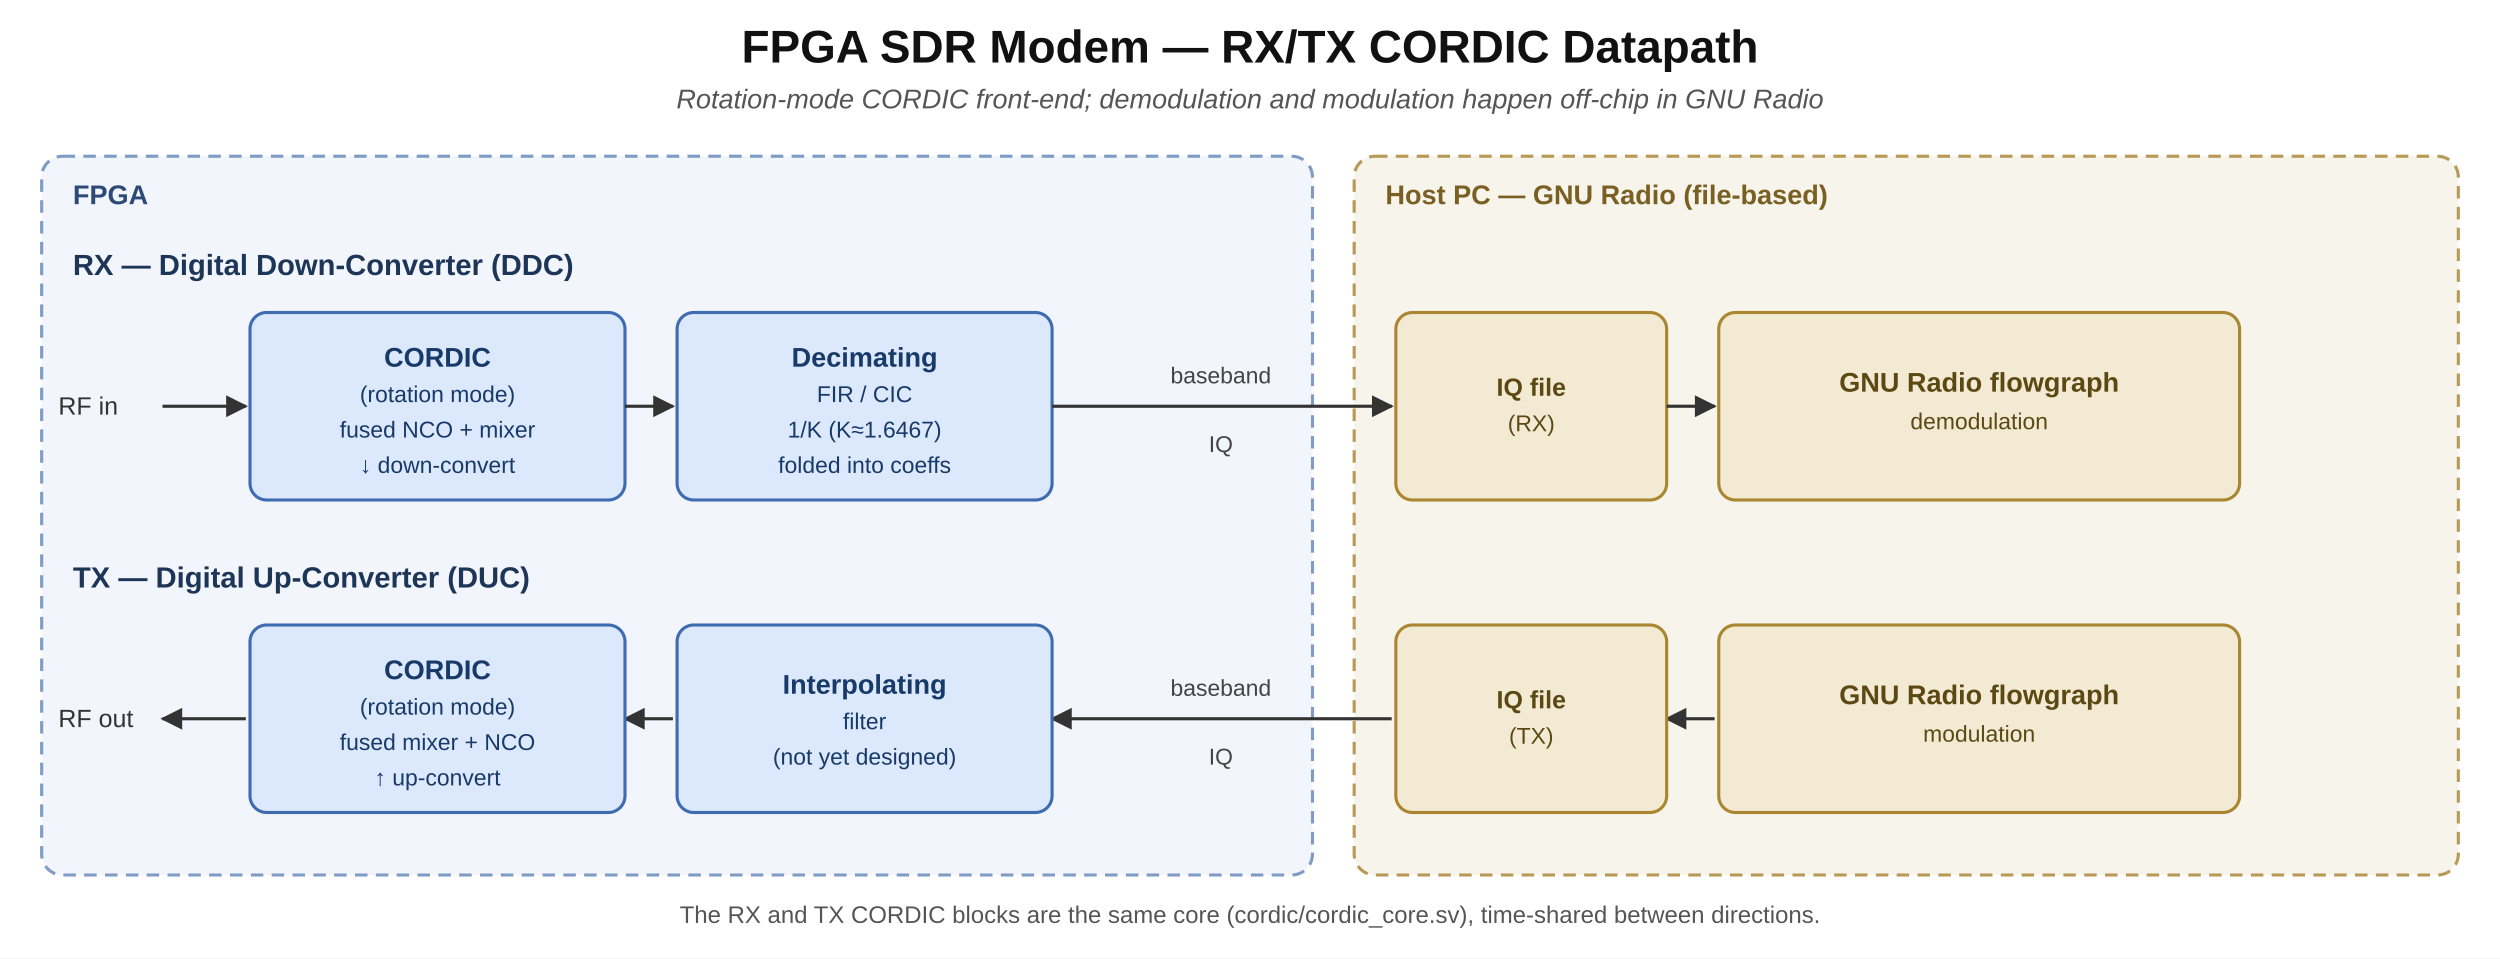
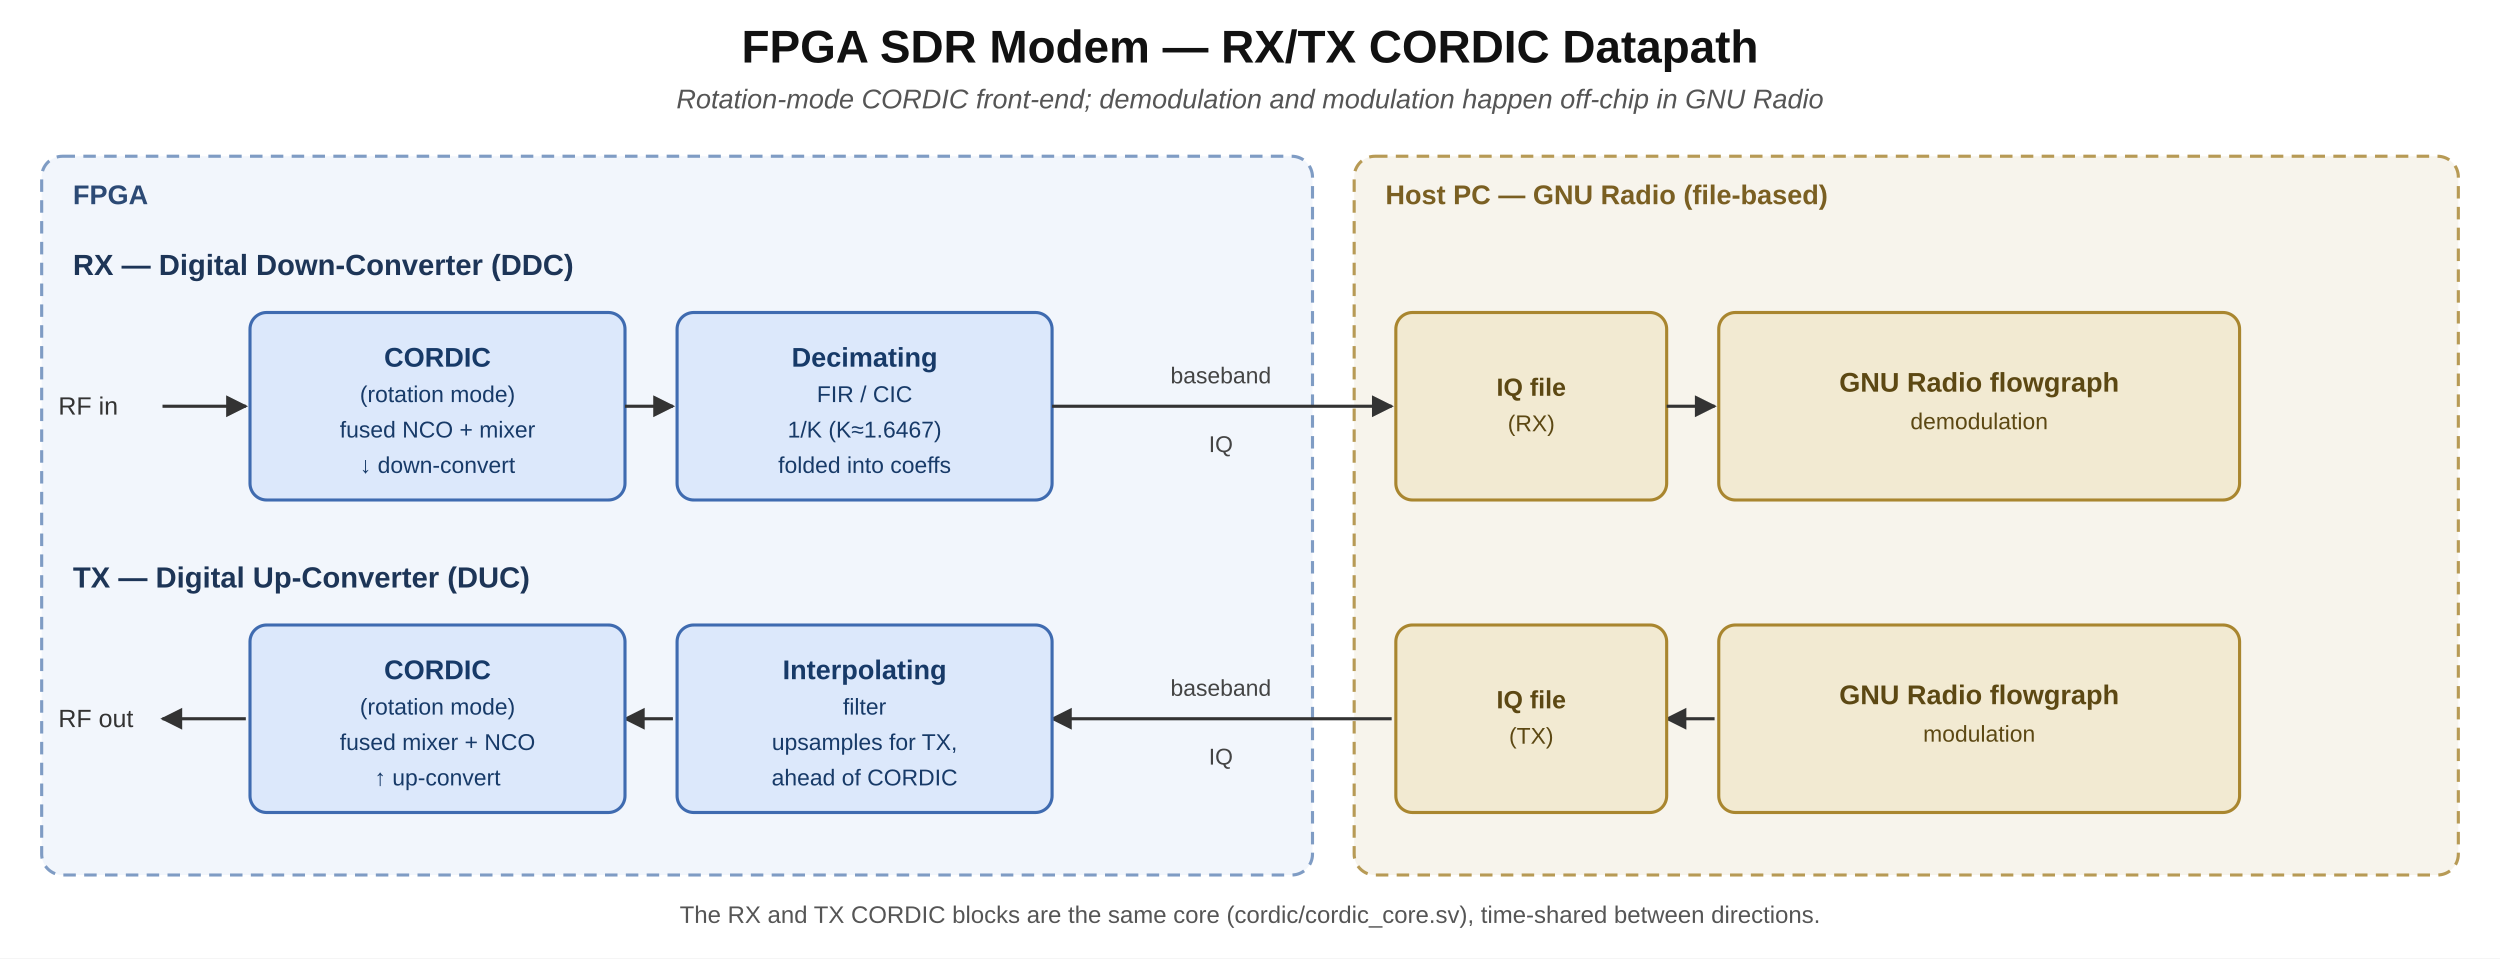
<svg xmlns="http://www.w3.org/2000/svg" viewBox="0 0 1200 460" width="1200" height="460" font-family="Arial, Helvetica, sans-serif">
  <defs>
    <marker id="arrow" viewBox="0 0 10 10" refX="9" refY="5" markerWidth="7" markerHeight="7" orient="auto-start-reverse">
      <path d="M0,0 L10,5 L0,10 z" fill="#333333" />
    </marker>
  </defs>
  <rect x="0" y="0" width="1200" height="460" fill="#ffffff" />
  <text x="600" y="30" text-anchor="middle" font-size="22" font-weight="700" fill="#111111">FPGA SDR Modem — RX/TX CORDIC Datapath</text>
  <text x="600" y="52" text-anchor="middle" font-size="13" fill="#555555" font-style="italic">Rotation-mode CORDIC front-end; demodulation and modulation happen off-chip in GNU Radio</text>
  <rect x="20" y="75" width="610" height="345" rx="10" fill="#f2f6fc" stroke="#7f9cc4" stroke-width="1.5" stroke-dasharray="6 4" />
  <text x="35" y="98" font-size="13" font-weight="700" fill="#2c4a75">FPGA</text>
  <rect x="650" y="75" width="530" height="345" rx="10" fill="#f7f4ec" stroke="#b79a55" stroke-width="1.5" stroke-dasharray="6 4" />
  <text x="665" y="98" font-size="13" font-weight="700" fill="#7a5f22">Host PC — GNU Radio (file-based)</text>
  <text x="35" y="132" font-size="14" font-weight="700" fill="#1d3557">RX — Digital Down-Converter (DDC)</text>
  <text x="28" y="199" font-size="12" fill="#333333">RF in</text>
  <line x1="78" y1="195" x2="118" y2="195" stroke="#333333" stroke-width="1.5" marker-end="url(#arrow)" />
  <rect x="120" y="150" width="180" height="90" rx="8" fill="#dce8fb" stroke="#3f6bb0" stroke-width="1.5" />
  <text x="210" y="176" text-anchor="middle" font-size="13" font-weight="700" fill="#173a68">CORDIC</text>
  <text x="210" y="193" text-anchor="middle" font-size="11" fill="#173a68">(rotation mode)</text>
  <text x="210" y="210" text-anchor="middle" font-size="11" fill="#173a68">fused NCO + mixer</text>
  <text x="210" y="227" text-anchor="middle" font-size="11" fill="#173a68">↓ down-convert</text>
  <line x1="300" y1="195" x2="323" y2="195" stroke="#333333" stroke-width="1.5" marker-end="url(#arrow)" />
  <rect x="325" y="150" width="180" height="90" rx="8" fill="#dce8fb" stroke="#3f6bb0" stroke-width="1.5" />
  <text x="415" y="176" text-anchor="middle" font-size="13" font-weight="700" fill="#173a68">Decimating</text>
  <text x="415" y="193" text-anchor="middle" font-size="11" fill="#173a68">FIR / CIC</text>
  <text x="415" y="210" text-anchor="middle" font-size="11" fill="#173a68">1/K (K≈1.6467)</text>
  <text x="415" y="227" text-anchor="middle" font-size="11" fill="#173a68">folded into coeffs</text>
  <line x1="505" y1="195" x2="668" y2="195" stroke="#333333" stroke-width="1.5" marker-end="url(#arrow)" />
  <text x="586" y="184" text-anchor="middle" font-size="11" fill="#444444">baseband</text>
  <text x="586" y="217" text-anchor="middle" font-size="11" fill="#444444">IQ</text>
  <rect x="670" y="150" width="130" height="90" rx="8" fill="#f2ead2" stroke="#a9862f" stroke-width="1.5" />
  <text x="735" y="190" text-anchor="middle" font-size="12" font-weight="700" fill="#5c4813">IQ file</text>
  <text x="735" y="207" text-anchor="middle" font-size="11" fill="#5c4813">(RX)</text>
  <line x1="800" y1="195" x2="823" y2="195" stroke="#333333" stroke-width="1.5" marker-end="url(#arrow)" />
  <rect x="825" y="150" width="250" height="90" rx="8" fill="#f2ead2" stroke="#a9862f" stroke-width="1.5" />
  <text x="950" y="188" text-anchor="middle" font-size="13" font-weight="700" fill="#5c4813">GNU Radio flowgraph</text>
  <text x="950" y="206" text-anchor="middle" font-size="11" fill="#5c4813">demodulation</text>
  <text x="35" y="282" font-size="14" font-weight="700" fill="#1d3557">TX — Digital Up-Converter (DUC)</text>
  <rect x="825" y="300" width="250" height="90" rx="8" fill="#f2ead2" stroke="#a9862f" stroke-width="1.5" />
  <text x="950" y="338" text-anchor="middle" font-size="13" font-weight="700" fill="#5c4813">GNU Radio flowgraph</text>
  <text x="950" y="356" text-anchor="middle" font-size="11" fill="#5c4813">modulation</text>
  <line x1="823" y1="345" x2="800" y2="345" stroke="#333333" stroke-width="1.5" marker-end="url(#arrow)" />
  <rect x="670" y="300" width="130" height="90" rx="8" fill="#f2ead2" stroke="#a9862f" stroke-width="1.5" />
  <text x="735" y="340" text-anchor="middle" font-size="12" font-weight="700" fill="#5c4813">IQ file</text>
  <text x="735" y="357" text-anchor="middle" font-size="11" fill="#5c4813">(TX)</text>
  <line x1="668" y1="345" x2="505" y2="345" stroke="#333333" stroke-width="1.5" marker-end="url(#arrow)" />
  <text x="586" y="334" text-anchor="middle" font-size="11" fill="#444444">baseband</text>
  <text x="586" y="367" text-anchor="middle" font-size="11" fill="#444444">IQ</text>
  <rect x="325" y="300" width="180" height="90" rx="8" fill="#dce8fb" stroke="#3f6bb0" stroke-width="1.5" />
-   <text x="415" y="333" text-anchor="middle" font-size="13" font-weight="700" fill="#173a68">Interpolating</text>
-   <text x="415" y="350" text-anchor="middle" font-size="11" fill="#173a68">filter</text>
-   <text x="415" y="367" text-anchor="middle" font-size="11" fill="#173a68">(not yet designed)</text>
+   <text x="415" y="326" text-anchor="middle" font-size="13" font-weight="700" fill="#173a68">Interpolating</text>
+   <text x="415" y="343" text-anchor="middle" font-size="11" fill="#173a68">filter</text>
+   <text x="415" y="360" text-anchor="middle" font-size="11" fill="#173a68">upsamples for TX,</text>
+   <text x="415" y="377" text-anchor="middle" font-size="11" fill="#173a68">ahead of CORDIC</text>
  <line x1="323" y1="345" x2="300" y2="345" stroke="#333333" stroke-width="1.5" marker-end="url(#arrow)" />
  <rect x="120" y="300" width="180" height="90" rx="8" fill="#dce8fb" stroke="#3f6bb0" stroke-width="1.5" />
  <text x="210" y="326" text-anchor="middle" font-size="13" font-weight="700" fill="#173a68">CORDIC</text>
  <text x="210" y="343" text-anchor="middle" font-size="11" fill="#173a68">(rotation mode)</text>
  <text x="210" y="360" text-anchor="middle" font-size="11" fill="#173a68">fused mixer + NCO</text>
  <text x="210" y="377" text-anchor="middle" font-size="11" fill="#173a68">↑ up-convert</text>
  <line x1="118" y1="345" x2="78" y2="345" stroke="#333333" stroke-width="1.5" marker-end="url(#arrow)" />
  <text x="28" y="349" font-size="12" fill="#333333">RF out</text>
  <text x="600" y="443" text-anchor="middle" font-size="11.5" fill="#555555">The RX and TX CORDIC blocks are the same core (cordic/cordic_core.sv), time-shared between directions.</text>
</svg>
